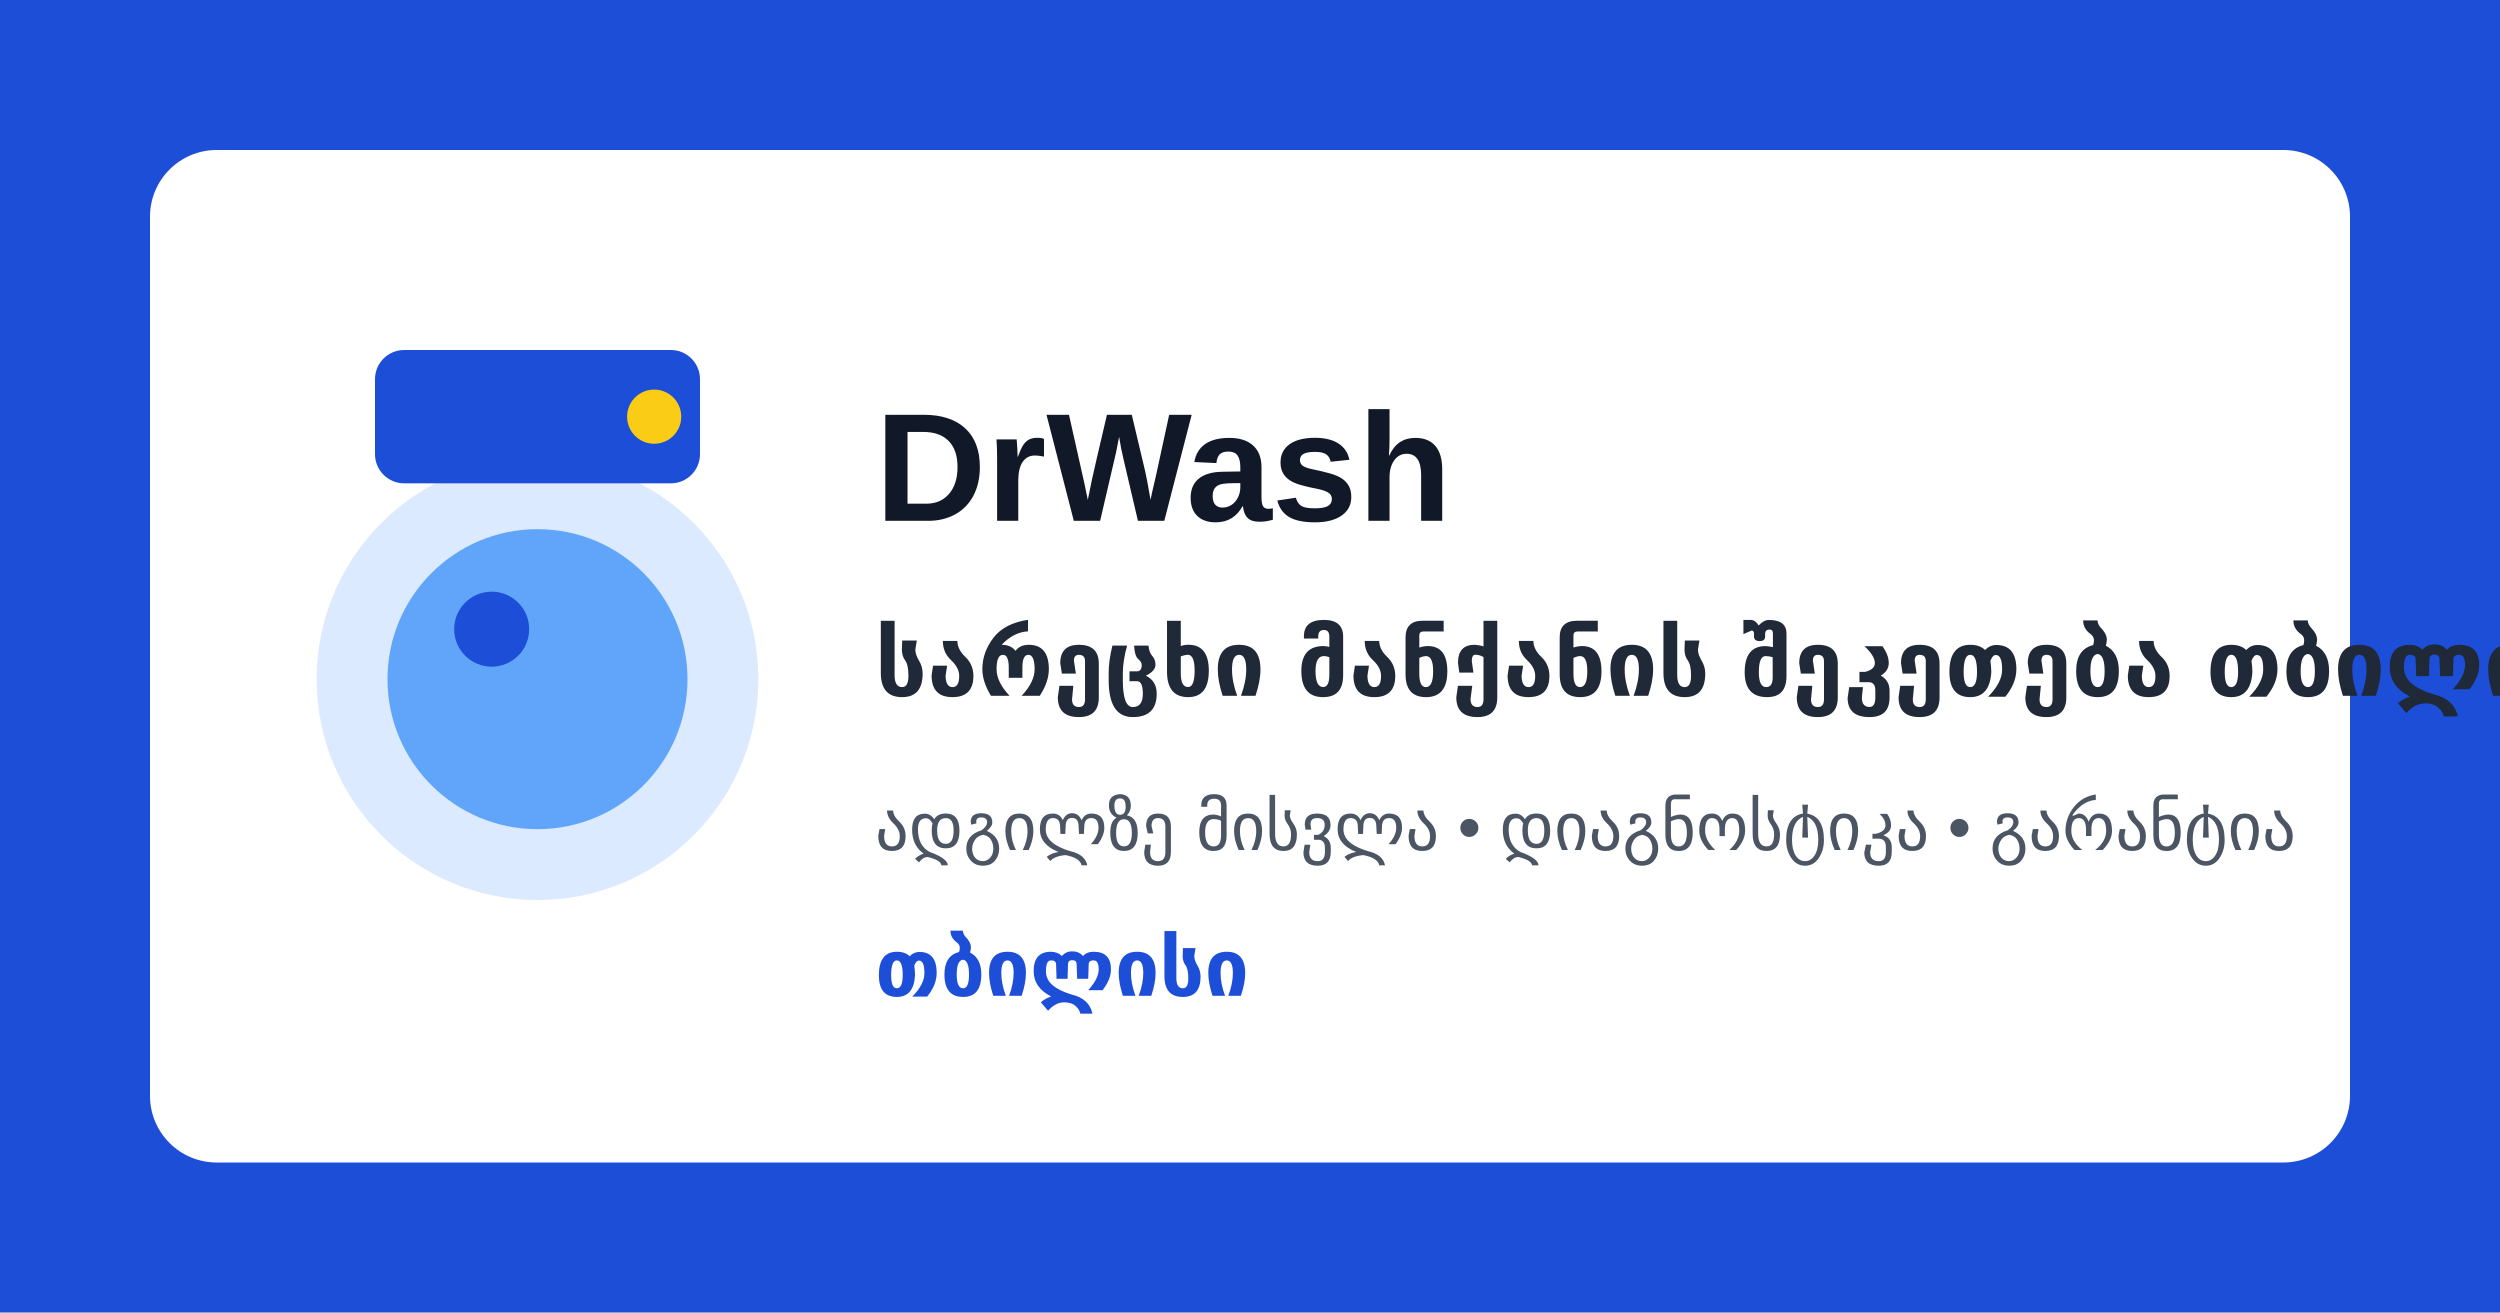
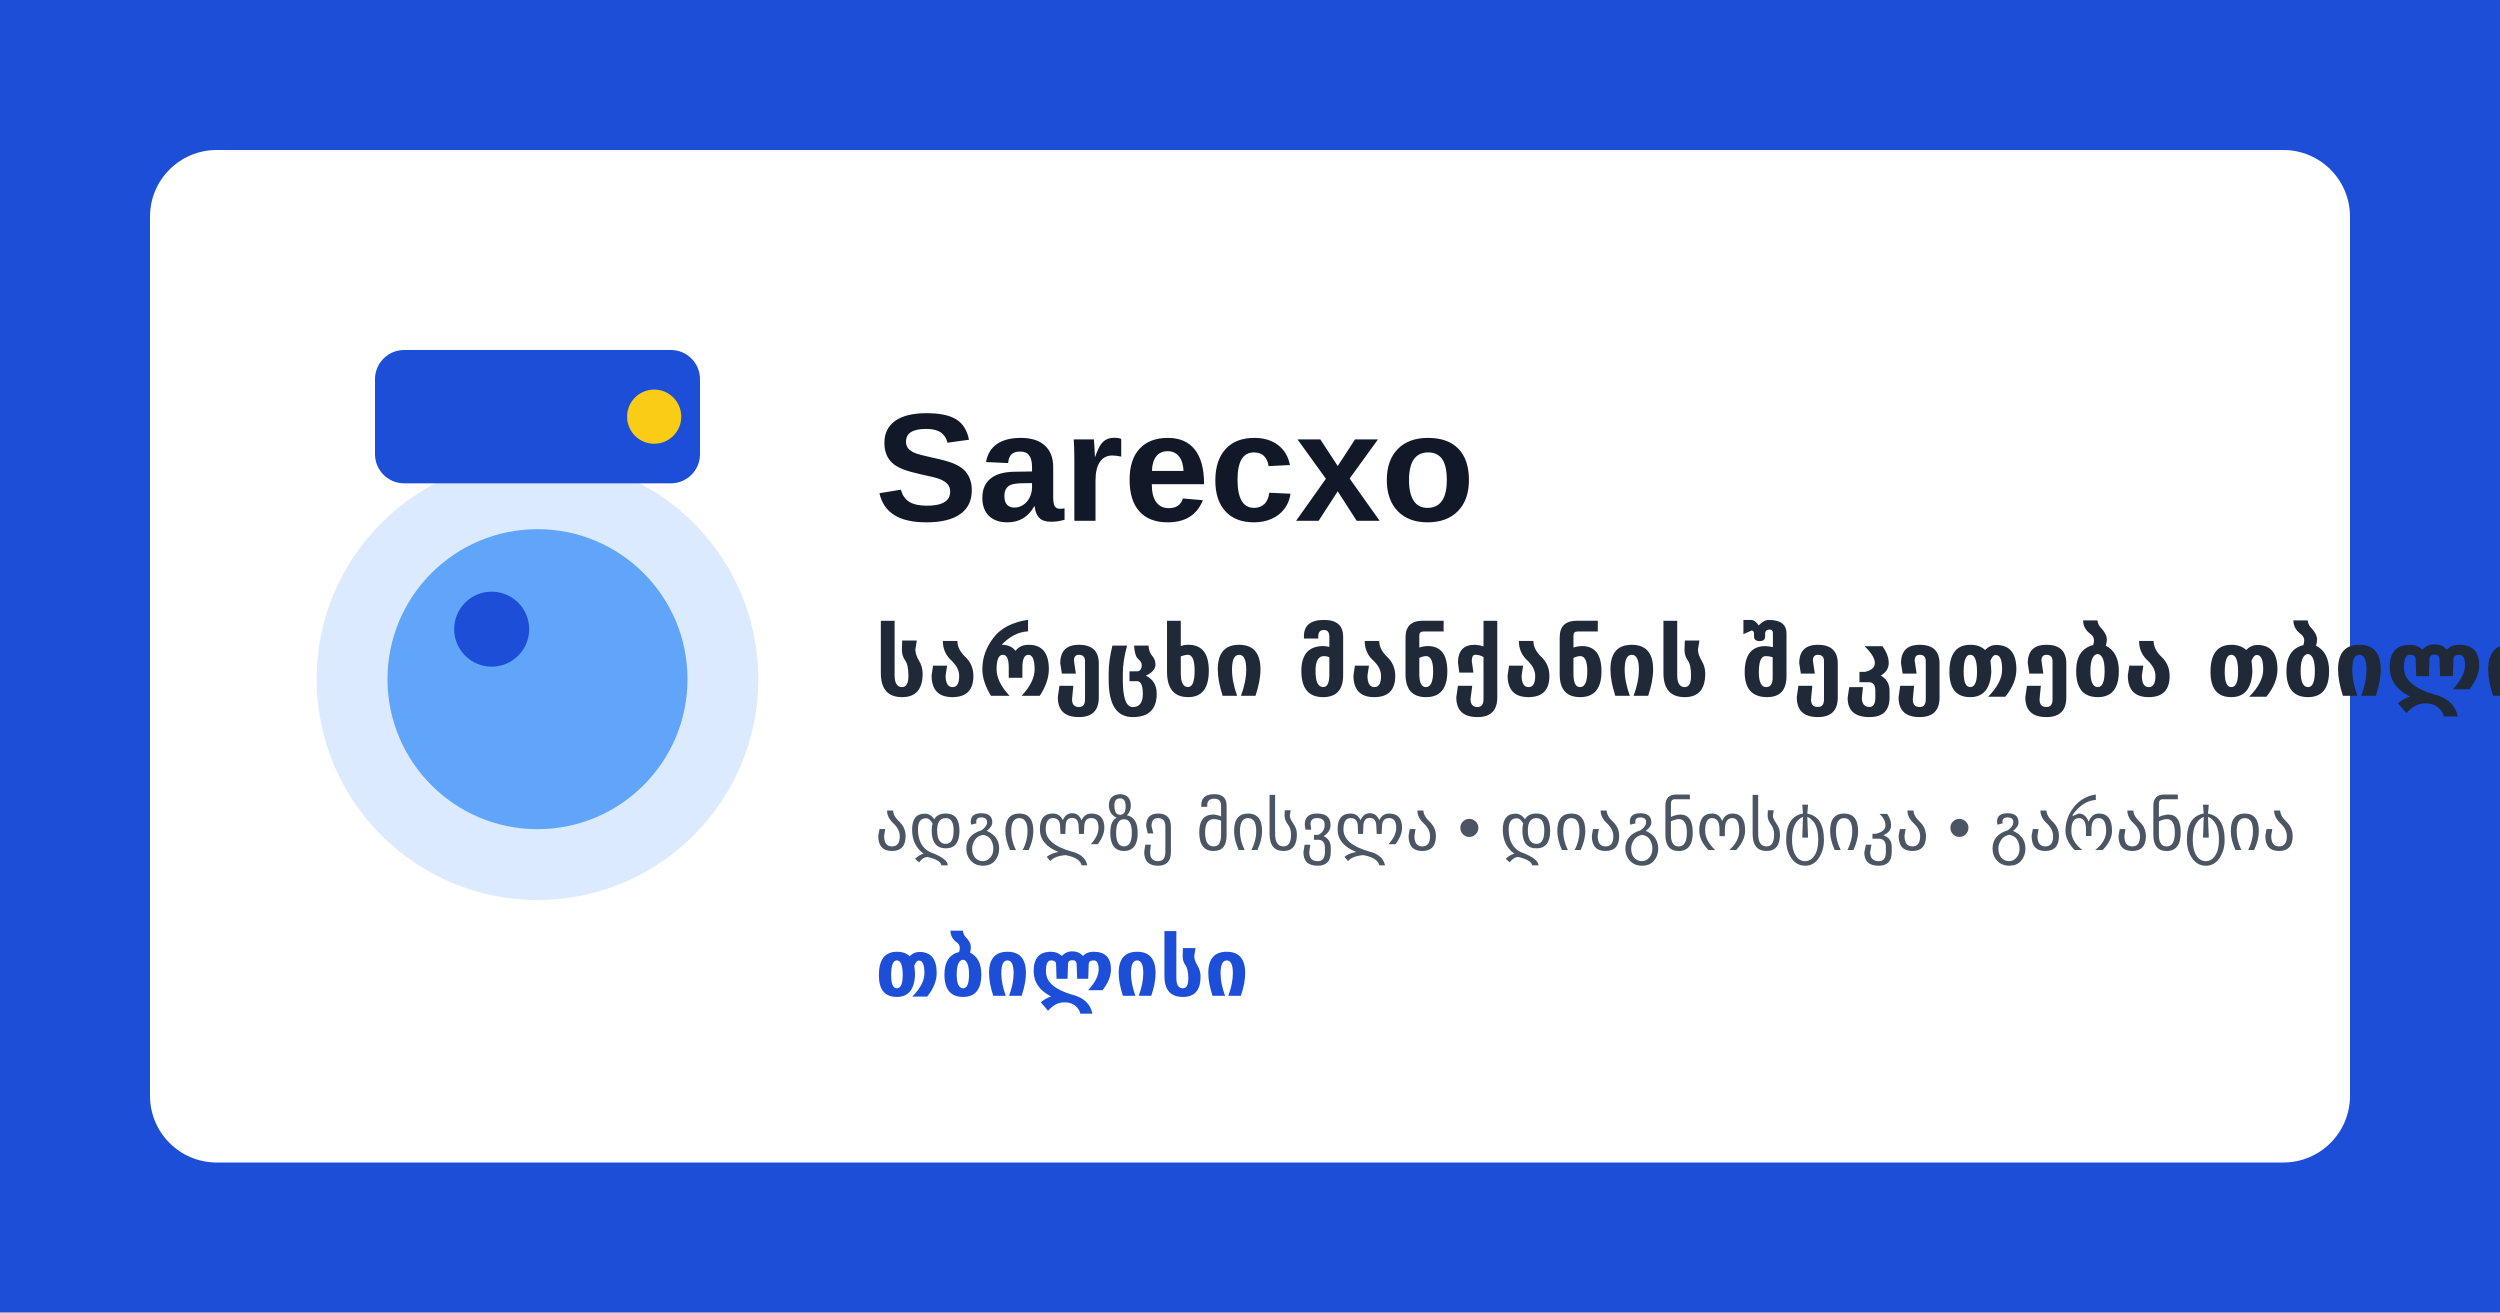
- <svg xmlns="http://www.w3.org/2000/svg" width="1200" height="630" viewBox="0 0 1200 630" role="img" aria-label="DrWash სარეცხი მანქანის შეკეთება თბილისში">
+ <svg xmlns="http://www.w3.org/2000/svg" width="1200" height="630" viewBox="0 0 1200 630" role="img" aria-label="Sarecxo სარეცხი მანქანის შეკეთება თბილისში">
  <rect width="1200" height="630" fill="#1d4ed8" />
  <rect x="72" y="72" width="1056" height="486" rx="32" fill="#ffffff" />
  <circle cx="258" cy="326" r="106" fill="#dbeafe" />
  <circle cx="258" cy="326" r="72" fill="#60a5fa" />
  <circle cx="236" cy="302" r="18" fill="#1d4ed8" />
  <rect x="180" y="168" width="156" height="64" rx="14" fill="#1d4ed8" />
  <circle cx="314" cy="200" r="13" fill="#facc15" />
-   <text x="420" y="250" fill="#111827" font-family="Arial, sans-serif" font-size="74" font-weight="700">DrWash</text>
+   <text x="420" y="250" fill="#111827" font-family="Arial, sans-serif" font-size="74" font-weight="700">Sarecxo</text>
  <text x="420" y="334" fill="#1f2937" font-family="Arial, sans-serif" font-size="44" font-weight="700">სარეცხი მანქანის შეკეთება თბილისში</text>
  <text x="420" y="408" fill="#4b5563" font-family="Arial, sans-serif" font-size="32">ადგილზე მისვლა • დიაგნოსტიკა • გარანტია</text>
  <text x="420" y="478" fill="#1d4ed8" font-family="Arial, sans-serif" font-size="38" font-weight="700">თბილისი</text>
</svg>
